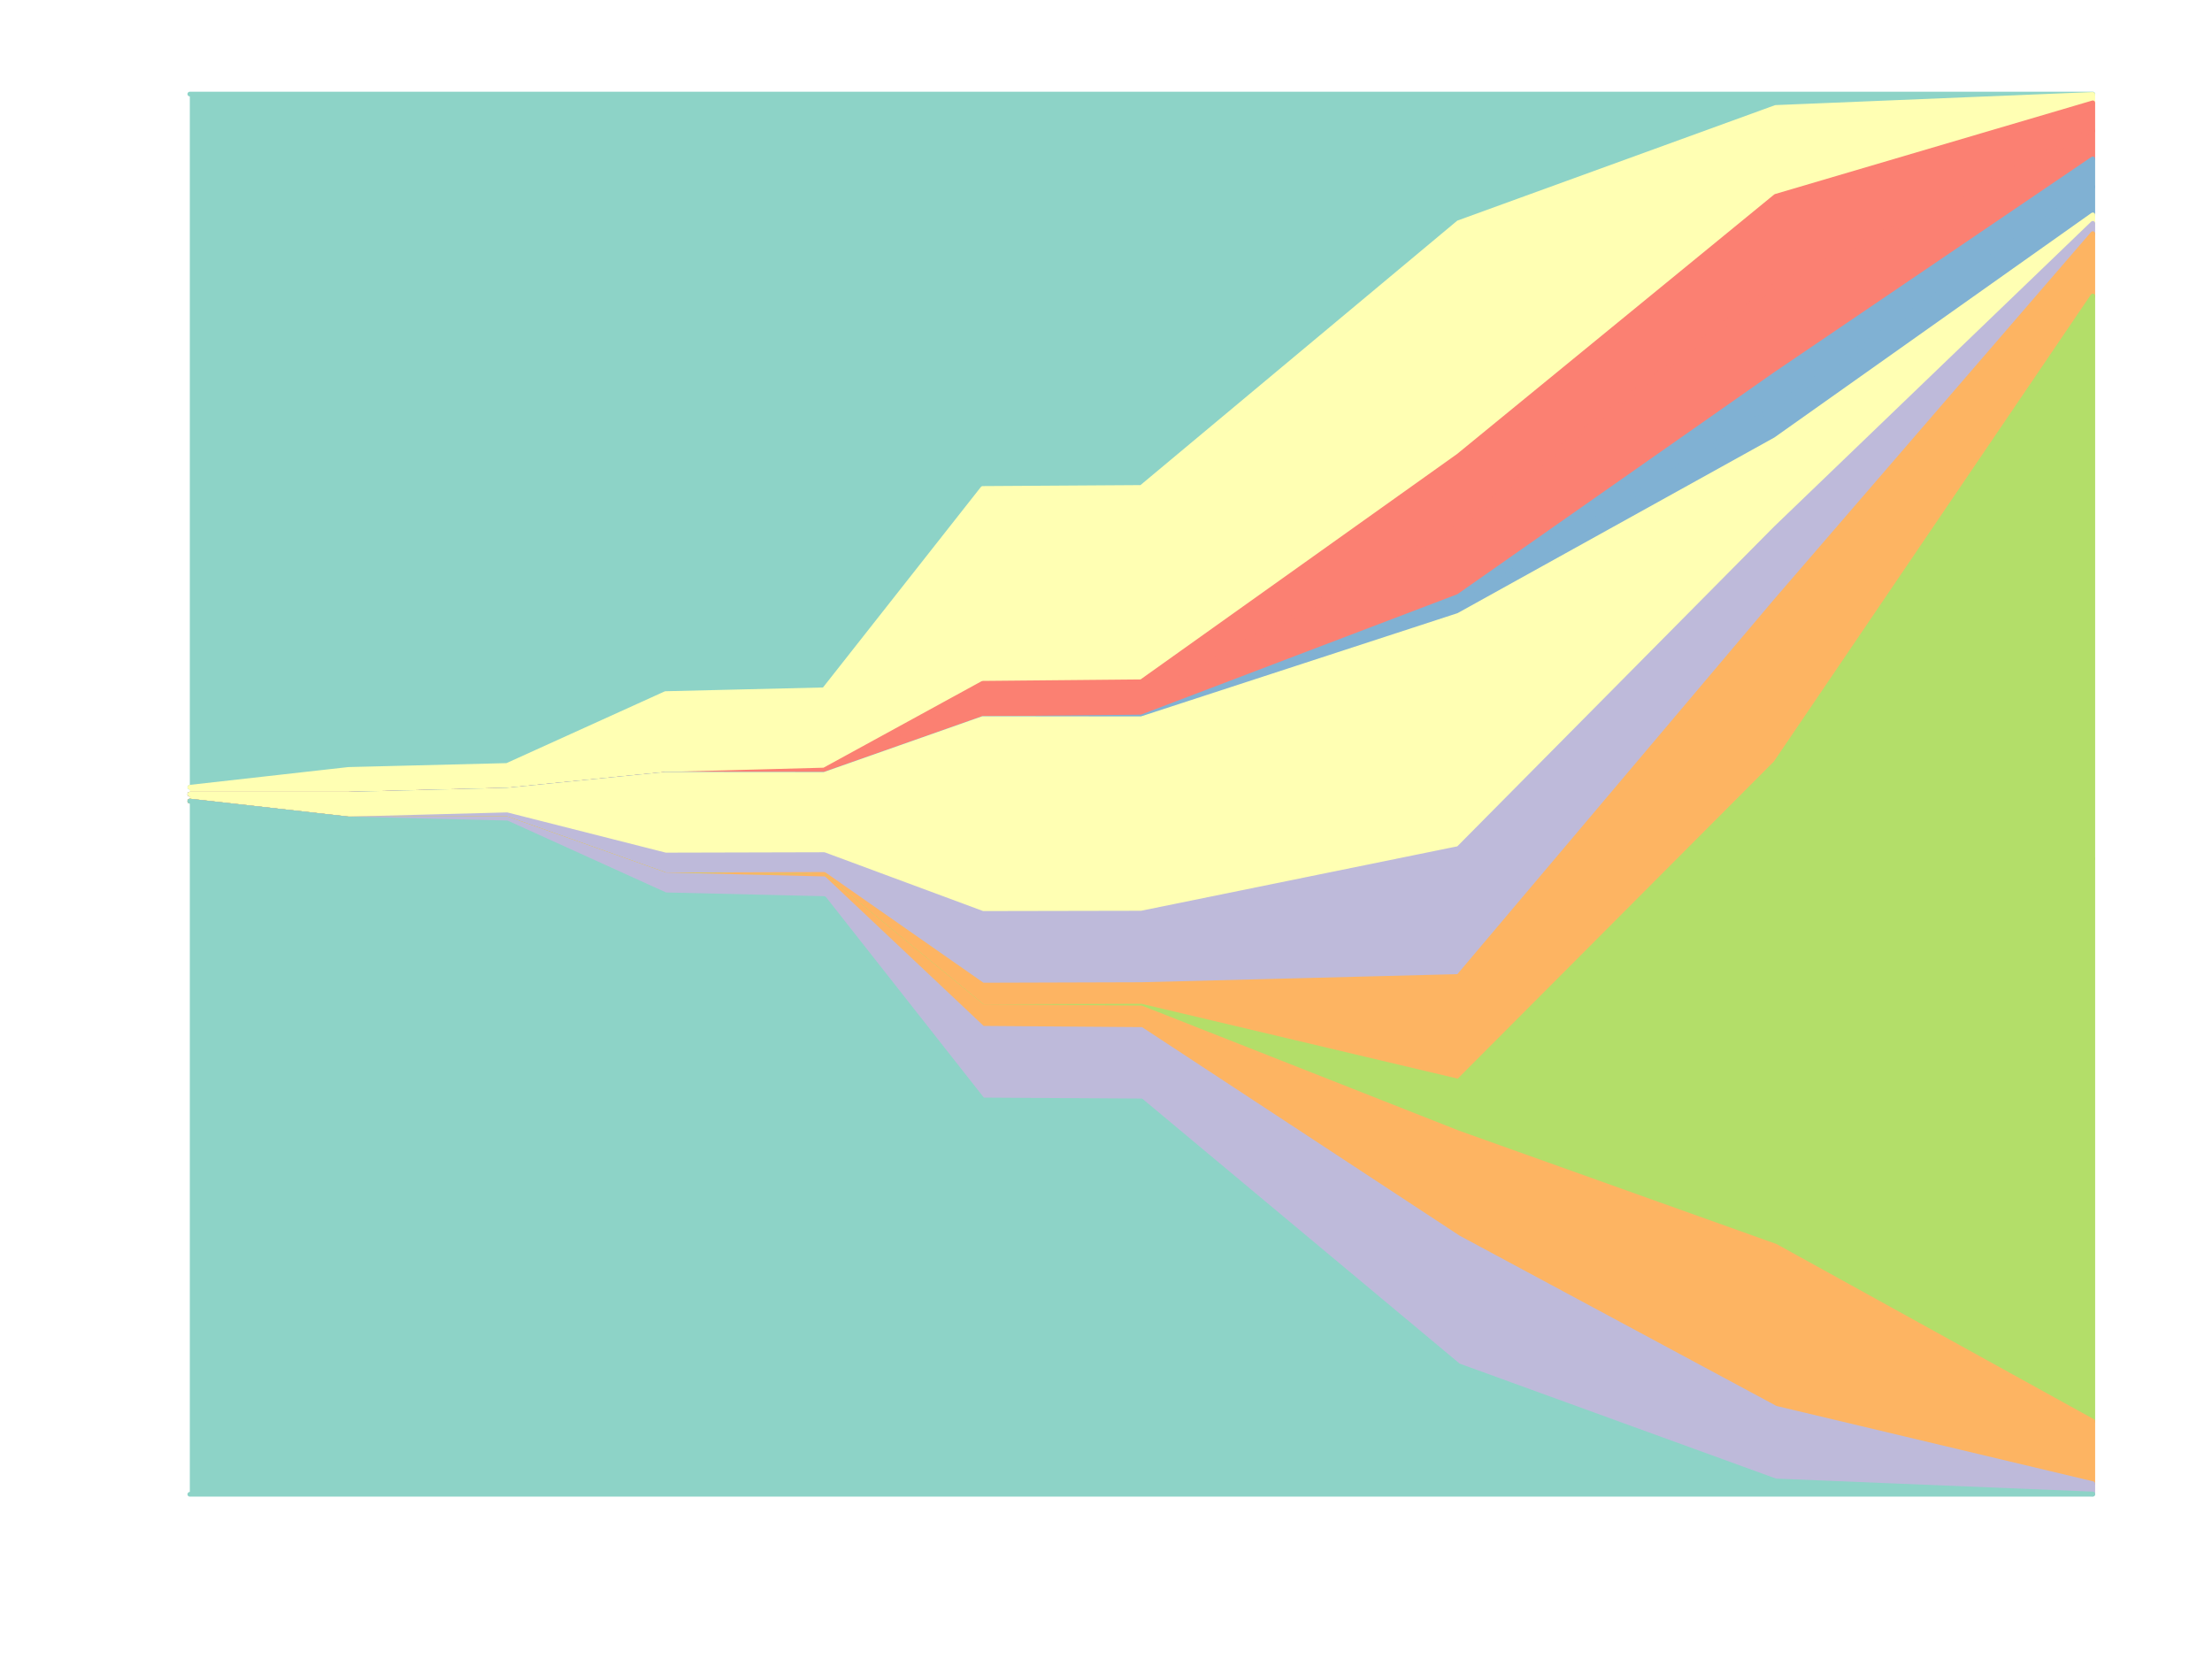
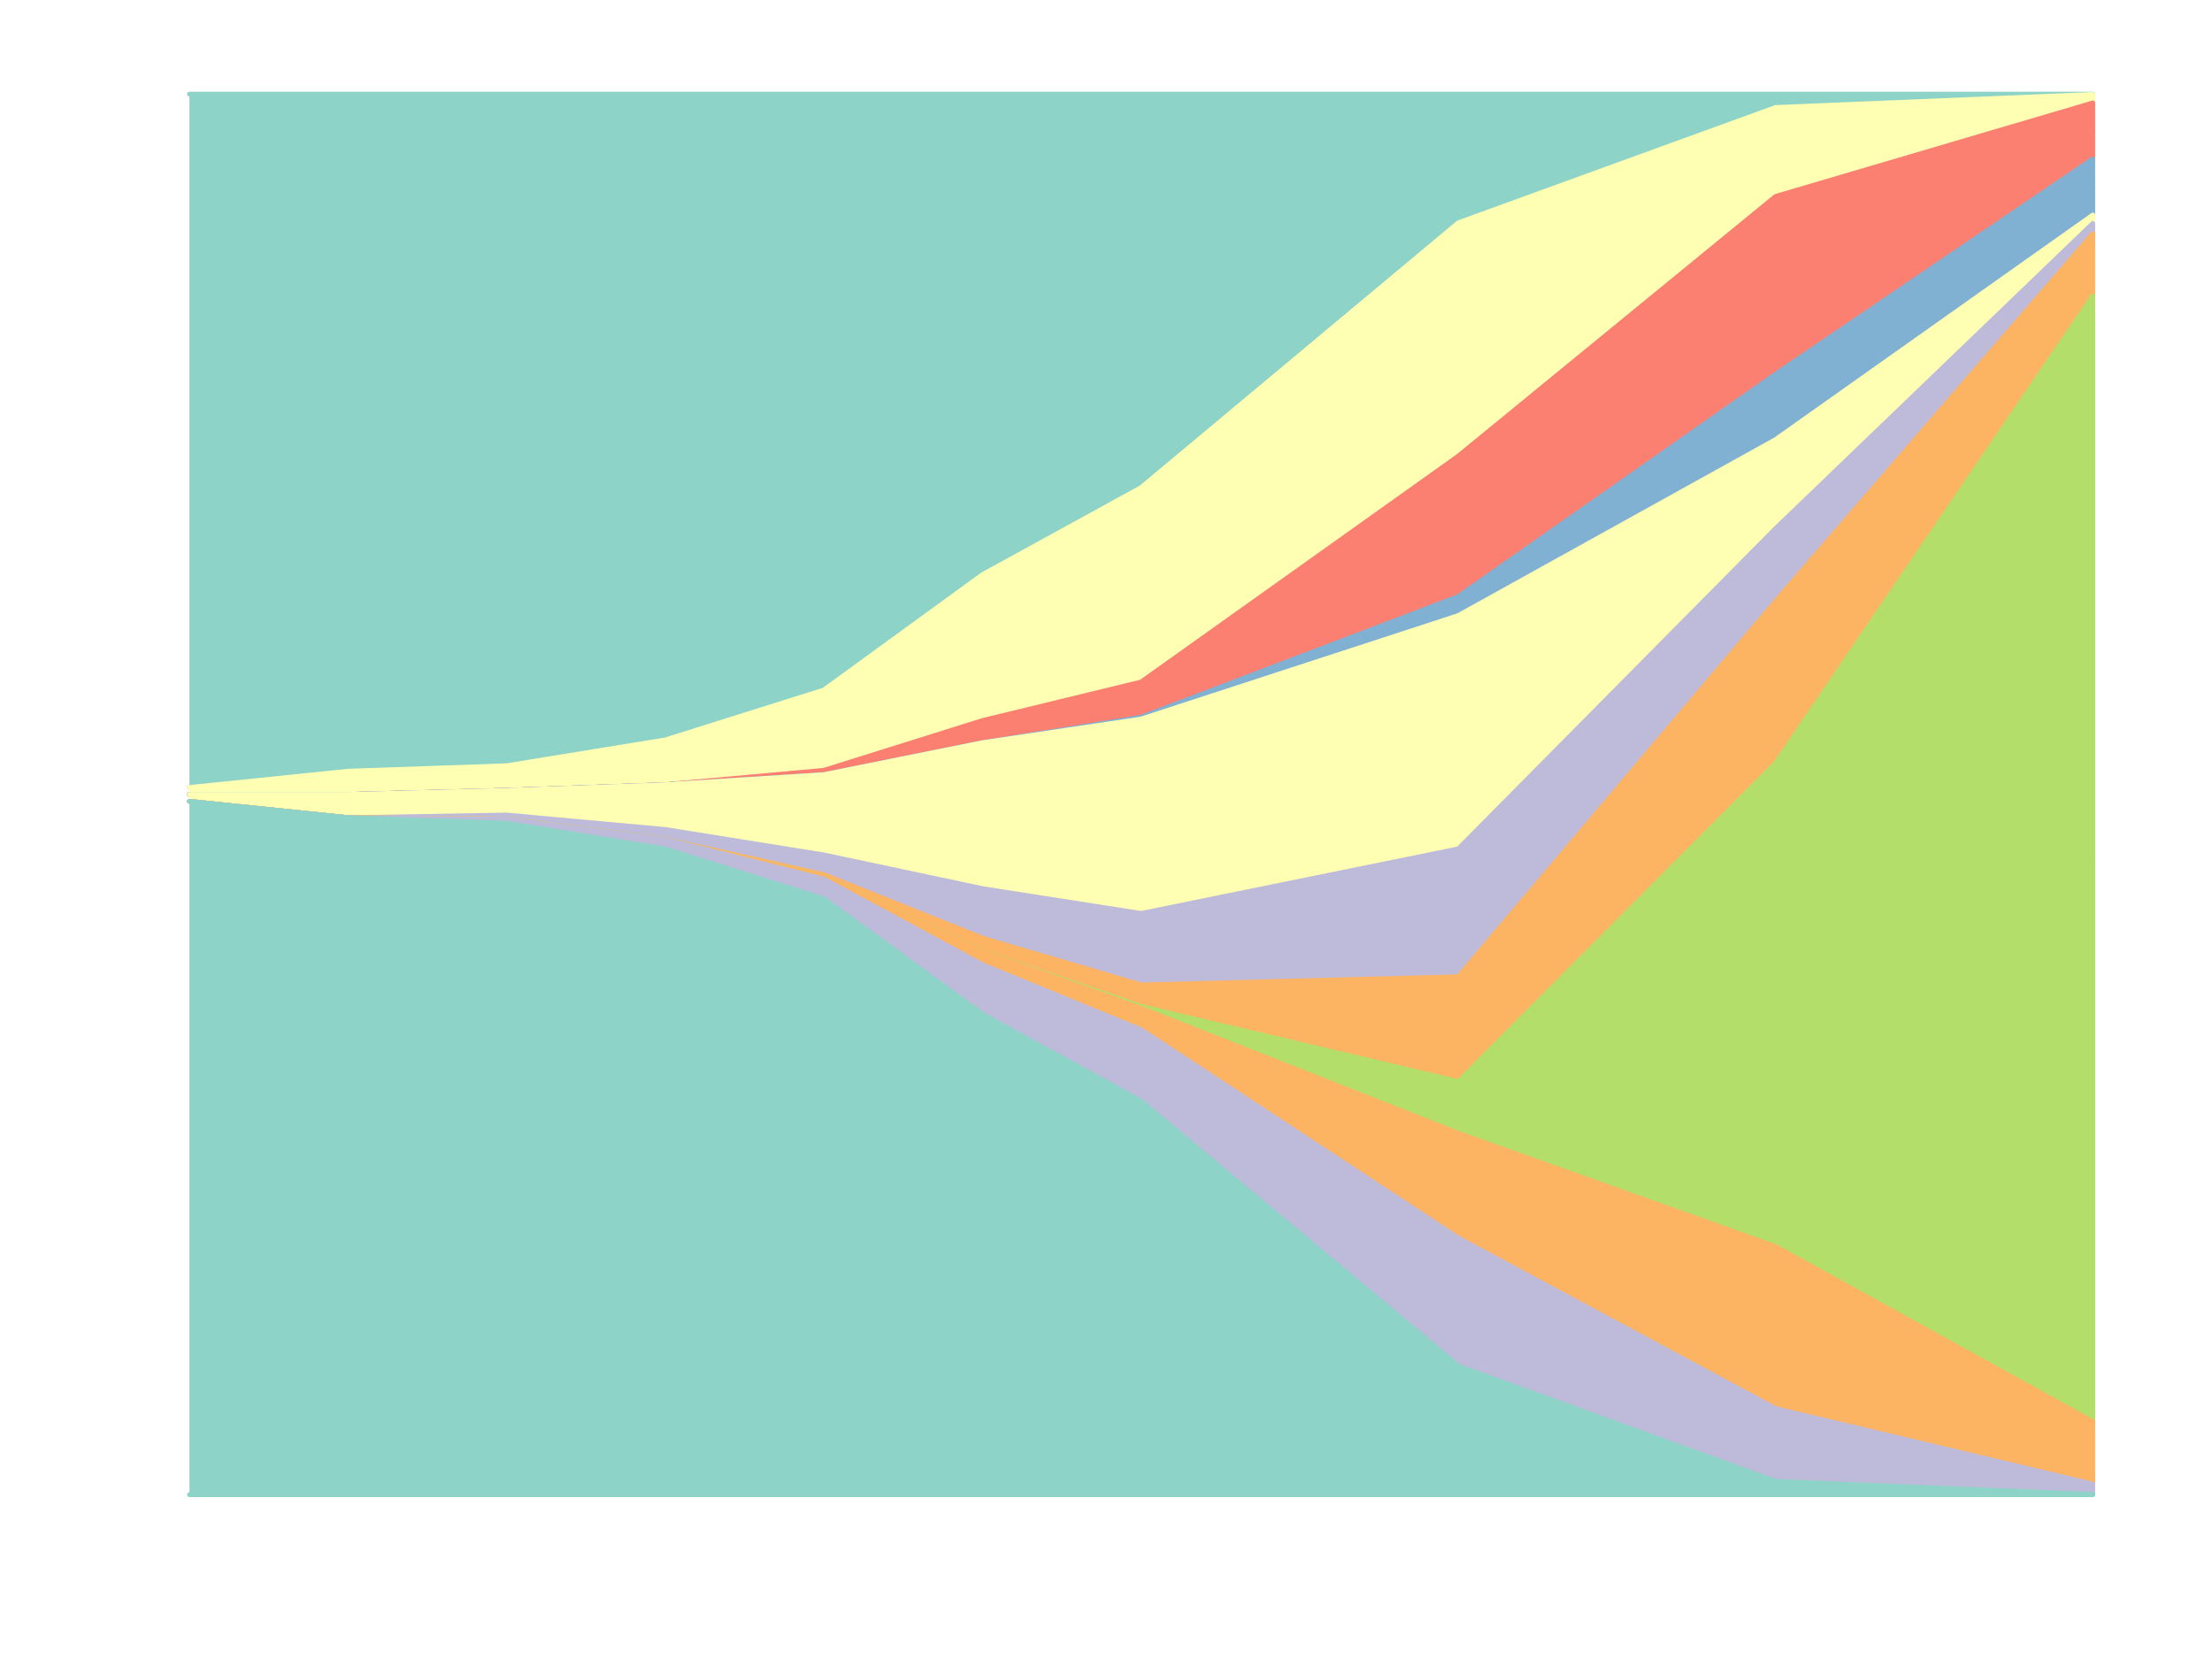
<svg xmlns="http://www.w3.org/2000/svg" viewBox="0 0 504.00 378.00">
  <defs>
    <style type="text/css">
    line, polyline, path, rect, circle {
      fill: none;
      stroke: #000000;
      stroke-linecap: round;
      stroke-linejoin: round;
      stroke-miterlimit: 10.00;
    }
  </style>
  </defs>
  <rect width="100%" height="100%" style="stroke: none; fill: none;" />
  <rect x="0.00" y="0.00" width="504.00" height="378.00" style="stroke-width: 1.07; stroke: none;" />
  <defs>
-     <clipPath id="cpMjEuNTczNnw0OTguNTIxfDM1Ni40MjZ8NS40Nzk0NQ==">
-       <rect x="21.57" y="5.48" width="476.95" height="350.95" />
+     <clipPath id="cpMjEuNDczOXw0OTguNTIxfDM1Ni41MjZ8NS40Nzk0NQ==">
+       <rect x="21.47" y="5.48" width="477.05" height="351.05" />
    </clipPath>
  </defs>
-   <polyline points="43.25,21.43 79.39,21.43 115.52,21.43 151.65,21.43 187.78,21.43 223.91,21.43 260.05,21.43 332.31,21.43 404.58,21.43 476.84,21.43 476.84,21.51 404.58,24.48 332.31,50.74 260.05,111.06 223.91,111.29 187.78,157.17 151.65,158.03 115.52,174.41 79.39,175.31 43.25,179.37 " style="stroke-width: 1.07; stroke: #8DD3C7; fill: #8DD3C7;" clip-path="url(#cpMjEuNTczNnw0OTguNTIxfDM1Ni40MjZ8NS40Nzk0NQ==)" />
-   <polyline points="43.25,179.37 79.39,175.31 115.52,174.41 151.65,158.03 187.78,157.17 223.91,111.29 260.05,111.06 332.31,50.74 404.58,24.48 476.84,21.51 476.84,23.43 404.58,44.73 332.31,103.87 260.05,155.34 223.91,155.68 187.78,175.45 151.65,176.42 115.52,180.03 79.39,180.95 43.25,180.95 " style="stroke-width: 1.07; stroke: #FFFFB3; fill: #FFFFB3;" clip-path="url(#cpMjEuNTczNnw0OTguNTIxfDM1Ni40MjZ8NS40Nzk0NQ==)" />
-   <polyline points="43.25,180.95 79.39,180.95 115.52,180.03 151.65,176.42 187.78,175.45 223.91,155.68 260.05,155.34 332.31,103.87 404.58,44.73 476.84,23.43 476.84,29.82 404.58,64.98 332.31,119.87 260.05,159.36 223.91,159.70 187.78,175.95 151.65,176.42 115.52,180.03 79.39,180.95 43.25,180.95 " style="stroke-width: 1.07; stroke: #FB8072; fill: #FB8072;" clip-path="url(#cpMjEuNTczNnw0OTguNTIxfDM1Ni40MjZ8NS40Nzk0NQ==)" />
-   <polyline points="43.25,180.95 79.39,180.95 115.52,180.03 151.65,176.42 187.78,175.95 223.91,159.70 260.05,159.36 332.31,119.87 404.58,64.98 476.84,29.82 476.84,36.20 404.58,85.23 332.31,135.87 260.05,163.37 223.91,163.73 187.78,176.45 151.65,176.42 115.52,180.03 79.39,180.95 43.25,180.95 " style="stroke-width: 1.07; stroke: #FB8072; fill: #FB8072;" clip-path="url(#cpMjEuNTczNnw0OTguNTIxfDM1Ni40MjZ8NS40Nzk0NQ==)" />
-   <polyline points="43.25,180.95 79.39,180.95 115.52,180.03 151.65,176.42 187.78,176.45 223.91,163.73 260.05,163.37 332.31,135.87 404.58,85.23 476.84,36.20 476.84,42.58 404.58,92.68 332.31,138.04 260.05,163.57 223.91,163.73 187.78,176.45 151.65,176.42 115.52,180.03 79.39,180.95 43.25,180.95 " style="stroke-width: 1.07; stroke: #80B1D3; fill: #80B1D3;" clip-path="url(#cpMjEuNTczNnw0OTguNTIxfDM1Ni40MjZ8NS40Nzk0NQ==)" />
-   <polyline points="43.25,180.95 79.39,180.95 115.52,180.03 151.65,176.42 187.78,176.45 223.91,163.73 260.05,163.57 332.31,138.04 404.58,92.68 476.84,42.58 476.84,48.96 404.58,100.13 332.31,140.20 260.05,163.77 223.91,163.73 187.78,176.45 151.65,176.42 115.52,180.03 79.39,180.95 43.25,180.95 " style="stroke-width: 1.07; stroke: #80B1D3; fill: #80B1D3;" clip-path="url(#cpMjEuNTczNnw0OTguNTIxfDM1Ni40MjZ8NS40Nzk0NQ==)" />
-   <polyline points="43.25,180.95 79.39,180.95 115.52,180.03 151.65,176.42 187.78,176.45 223.91,163.73 260.05,163.77 332.31,140.20 404.58,100.13 476.84,48.96 476.84,50.89 404.58,120.38 332.31,193.33 260.05,208.05 223.91,208.12 187.78,194.72 151.65,194.81 115.52,185.64 79.39,186.60 43.25,182.53 " style="stroke-width: 1.07; stroke: #FFFFB3; fill: #FFFFB3;" clip-path="url(#cpMjEuNTczNnw0OTguNTIxfDM1Ni40MjZ8NS40Nzk0NQ==)" />
-   <polyline points="43.25,182.53 79.39,186.60 115.52,185.64 151.65,194.81 187.78,194.72 223.91,208.12 260.05,208.05 332.31,193.33 404.58,120.38 476.84,50.89 476.84,53.23 404.58,136.96 332.31,222.49 260.05,224.34 223.91,224.45 187.78,199.23 151.65,199.34 115.52,186.57 79.39,186.60 43.25,182.53 " style="stroke-width: 1.07; stroke: #BEBADA; fill: #BEBADA;" clip-path="url(#cpMjEuNTczNnw0OTguNTIxfDM1Ni40MjZ8NS40Nzk0NQ==)" />
-   <polyline points="43.25,182.53 79.39,186.60 115.52,186.57 151.65,199.34 187.78,199.23 223.91,224.45 260.05,224.34 332.31,222.49 404.58,136.96 476.84,53.23 476.84,67.44 404.58,173.86 332.31,246.36 260.05,229.25 223.91,229.37 187.78,199.73 151.65,199.34 115.52,186.57 79.39,186.60 43.25,182.53 " style="stroke-width: 1.07; stroke: #FDB462; fill: #FDB462;" clip-path="url(#cpMjEuNTczNnw0OTguNTIxfDM1Ni40MjZ8NS40Nzk0NQ==)" />
-   <polyline points="43.25,182.53 79.39,186.60 115.52,186.57 151.65,199.34 187.78,199.73 223.91,229.37 260.05,229.25 332.31,246.36 404.58,173.86 476.84,67.44 476.84,195.64 404.58,228.90 332.31,252.25 260.05,229.45 223.91,229.37 187.78,199.73 151.65,199.34 115.52,186.57 79.39,186.60 43.25,182.53 " style="stroke-width: 1.07; stroke: #B3DE69; fill: #B3DE69;" clip-path="url(#cpMjEuNTczNnw0OTguNTIxfDM1Ni40MjZ8NS40Nzk0NQ==)" />
-   <polyline points="43.25,182.53 79.39,186.60 115.52,186.57 151.65,199.34 187.78,199.73 223.91,229.37 260.05,229.45 332.31,252.25 404.58,228.90 476.84,195.64 476.84,323.84 404.58,283.95 332.31,258.14 260.05,229.65 223.91,229.37 187.78,199.73 151.65,199.34 115.52,186.57 79.39,186.60 43.25,182.53 " style="stroke-width: 1.07; stroke: #B3DE69; fill: #B3DE69;" clip-path="url(#cpMjEuNTczNnw0OTguNTIxfDM1Ni40MjZ8NS40Nzk0NQ==)" />
-   <polyline points="43.25,182.53 79.39,186.60 115.52,186.57 151.65,199.34 187.78,199.73 223.91,229.37 260.05,229.65 332.31,258.14 404.58,283.95 476.84,323.84 476.84,338.05 404.58,320.85 332.31,282.01 260.05,234.56 223.91,234.29 187.78,200.23 151.65,199.34 115.52,186.57 79.39,186.60 43.25,182.53 " style="stroke-width: 1.07; stroke: #FDB462; fill: #FDB462;" clip-path="url(#cpMjEuNTczNnw0OTguNTIxfDM1Ni40MjZ8NS40Nzk0NQ==)" />
-   <polyline points="43.25,182.53 79.39,186.60 115.52,186.57 151.65,199.34 187.78,200.23 223.91,234.29 260.05,234.56 332.31,282.01 404.58,320.85 476.84,338.05 476.84,340.40 404.58,337.43 332.31,311.17 260.05,250.84 223.91,250.62 187.78,204.73 151.65,203.88 115.52,187.49 79.39,186.60 43.25,182.53 " style="stroke-width: 1.07; stroke: #BEBADA; fill: #BEBADA;" clip-path="url(#cpMjEuNTczNnw0OTguNTIxfDM1Ni40MjZ8NS40Nzk0NQ==)" />
-   <polyline points="43.25,182.53 79.39,186.60 115.52,187.49 151.65,203.88 187.78,204.73 223.91,250.62 260.05,250.84 332.31,311.17 404.58,337.43 476.84,340.40 476.84,340.47 404.58,340.47 332.31,340.47 260.05,340.47 223.91,340.47 187.78,340.47 151.65,340.47 115.52,340.47 79.39,340.47 43.25,340.47 " style="stroke-width: 1.07; stroke: #8DD3C7; fill: #8DD3C7;" clip-path="url(#cpMjEuNTczNnw0OTguNTIxfDM1Ni40MjZ8NS40Nzk0NQ==)" />
+   <polyline points="43.16,21.44 79.30,21.44 115.44,21.44 151.58,21.44 187.72,21.44 223.86,21.44 260.00,21.44 332.28,21.44 404.56,21.44 476.84,21.44 476.84,21.51 404.56,24.48 332.28,50.75 260.00,111.09 223.86,130.92 187.72,157.21 151.58,168.58 115.44,174.46 79.30,175.71 43.16,179.42 " style="stroke-width: 1.07; stroke: #8DD3C7; fill: #8DD3C7;" clip-path="url(#cpMjEuNDczOXw0OTguNTIxfDM1Ni41MjZ8NS40Nzk0NQ==)" />
+   <polyline points="43.16,179.42 79.30,175.71 115.44,174.46 151.58,168.58 187.72,157.21 223.86,130.92 260.00,111.09 332.28,50.75 404.56,24.48 476.84,21.51 476.84,23.44 404.56,44.74 332.28,103.90 260.00,155.38 223.86,164.16 187.72,175.50 151.58,178.78 115.44,180.07 79.30,181.00 43.16,181.00 " style="stroke-width: 1.07; stroke: #FFFFB3; fill: #FFFFB3;" clip-path="url(#cpMjEuNDczOXw0OTguNTIxfDM1Ni41MjZ8NS40Nzk0NQ==)" />
+   <polyline points="43.16,181.00 79.30,181.00 115.44,180.07 151.58,178.78 187.72,175.50 223.86,164.16 260.00,155.38 332.28,103.90 404.56,44.74 476.84,23.44 476.84,29.82 404.56,64.99 332.28,119.90 260.00,159.40 223.86,166.69 187.72,176.00 151.58,178.78 115.44,180.07 79.30,181.00 43.16,181.00 " style="stroke-width: 1.07; stroke: #FB8072; fill: #FB8072;" clip-path="url(#cpMjEuNDczOXw0OTguNTIxfDM1Ni41MjZ8NS40Nzk0NQ==)" />
+   <polyline points="43.16,181.00 79.30,181.00 115.44,180.07 151.58,178.78 187.72,176.00 223.86,166.69 260.00,159.40 332.28,119.90 404.56,64.99 476.84,29.82 476.84,36.21 404.56,85.25 332.28,135.91 260.00,163.42 223.86,169.21 187.72,176.49 151.58,178.78 115.44,180.07 79.30,181.00 43.16,181.00 " style="stroke-width: 1.07; stroke: #FB8072; fill: #FB8072;" clip-path="url(#cpMjEuNDczOXw0OTguNTIxfDM1Ni41MjZ8NS40Nzk0NQ==)" />
+   <polyline points="43.16,181.00 79.30,181.00 115.44,180.07 151.58,178.78 187.72,176.49 223.86,169.21 260.00,163.42 332.28,135.91 404.56,85.25 476.84,36.21 476.84,42.59 404.56,92.70 332.28,138.08 260.00,163.62 223.86,169.21 187.72,176.49 151.58,178.78 115.44,180.07 79.30,181.00 43.16,181.00 " style="stroke-width: 1.07; stroke: #80B1D3; fill: #80B1D3;" clip-path="url(#cpMjEuNDczOXw0OTguNTIxfDM1Ni41MjZ8NS40Nzk0NQ==)" />
+   <polyline points="43.16,181.00 79.30,181.00 115.44,180.07 151.58,178.78 187.72,176.49 223.86,169.21 260.00,163.62 332.28,138.08 404.56,92.70 476.84,42.59 476.84,48.98 404.56,100.15 332.28,140.24 260.00,163.82 223.86,169.21 187.72,176.49 151.58,178.78 115.44,180.07 79.30,181.00 43.16,181.00 " style="stroke-width: 1.07; stroke: #80B1D3; fill: #80B1D3;" clip-path="url(#cpMjEuNDczOXw0OTguNTIxfDM1Ni41MjZ8NS40Nzk0NQ==)" />
+   <polyline points="43.16,181.00 79.30,181.00 115.44,180.07 151.58,178.78 187.72,176.49 223.86,169.21 260.00,163.82 332.28,140.24 404.56,100.15 476.84,48.98 476.84,50.90 404.56,120.41 332.28,193.39 260.00,208.11 223.86,202.46 187.72,194.78 151.58,188.98 115.44,185.69 79.30,186.30 43.16,182.58 " style="stroke-width: 1.07; stroke: #FFFFB3; fill: #FFFFB3;" clip-path="url(#cpMjEuNDczOXw0OTguNTIxfDM1Ni41MjZ8NS40Nzk0NQ==)" />
+   <polyline points="43.16,182.58 79.30,186.30 115.44,185.69 151.58,188.98 187.72,194.78 223.86,202.46 260.00,208.11 332.28,193.39 404.56,120.41 476.84,50.90 476.84,53.25 404.56,137.00 332.28,222.55 260.00,224.40 223.86,213.74 187.72,199.28 151.58,191.20 115.44,186.62 79.30,186.30 43.16,182.58 " style="stroke-width: 1.07; stroke: #BEBADA; fill: #BEBADA;" clip-path="url(#cpMjEuNDczOXw0OTguNTIxfDM1Ni41MjZ8NS40Nzk0NQ==)" />
+   <polyline points="43.16,182.58 79.30,186.30 115.44,186.62 151.58,191.20 187.72,199.28 223.86,213.74 260.00,224.40 332.28,222.55 404.56,137.00 476.84,53.25 476.84,67.46 404.56,173.90 332.28,246.43 260.00,229.31 223.86,216.77 187.72,199.78 151.58,191.20 115.44,186.62 79.30,186.30 43.16,182.58 " style="stroke-width: 1.07; stroke: #FDB462; fill: #FDB462;" clip-path="url(#cpMjEuNDczOXw0OTguNTIxfDM1Ni41MjZ8NS40Nzk0NQ==)" />
+   <polyline points="43.16,182.58 79.30,186.30 115.44,186.62 151.58,191.20 187.72,199.78 223.86,216.77 260.00,229.31 332.28,246.43 404.56,173.90 476.84,67.46 476.84,195.69 404.56,228.97 332.28,252.32 260.00,229.51 223.86,216.77 187.72,199.78 151.58,191.20 115.44,186.62 79.30,186.30 43.16,182.58 " style="stroke-width: 1.07; stroke: #B3DE69; fill: #B3DE69;" clip-path="url(#cpMjEuNDczOXw0OTguNTIxfDM1Ni41MjZ8NS40Nzk0NQ==)" />
+   <polyline points="43.16,182.58 79.30,186.30 115.44,186.62 151.58,191.20 187.72,199.78 223.86,216.77 260.00,229.51 332.28,252.32 404.56,228.97 476.84,195.69 476.84,323.93 404.56,284.03 332.28,258.21 260.00,229.71 223.86,216.77 187.72,199.78 151.58,191.20 115.44,186.62 79.30,186.30 43.16,182.58 " style="stroke-width: 1.07; stroke: #B3DE69; fill: #B3DE69;" clip-path="url(#cpMjEuNDczOXw0OTguNTIxfDM1Ni41MjZ8NS40Nzk0NQ==)" />
+   <polyline points="43.16,182.58 79.30,186.30 115.44,186.62 151.58,191.20 187.72,199.78 223.86,216.77 260.00,229.71 332.28,258.21 404.56,284.03 476.84,323.93 476.84,338.14 404.56,320.94 332.28,282.09 260.00,234.62 223.86,219.80 187.72,200.28 151.58,191.20 115.44,186.62 79.30,186.30 43.16,182.58 " style="stroke-width: 1.07; stroke: #FDB462; fill: #FDB462;" clip-path="url(#cpMjEuNDczOXw0OTguNTIxfDM1Ni41MjZ8NS40Nzk0NQ==)" />
+   <polyline points="43.16,182.58 79.30,186.30 115.44,186.62 151.58,191.20 187.72,200.28 223.86,219.80 260.00,234.62 332.28,282.09 404.56,320.94 476.84,338.14 476.84,340.49 404.56,337.52 332.28,311.25 260.00,250.91 223.86,231.09 187.72,204.79 151.58,193.42 115.44,187.55 79.30,186.30 43.16,182.58 " style="stroke-width: 1.07; stroke: #BEBADA; fill: #BEBADA;" clip-path="url(#cpMjEuNDczOXw0OTguNTIxfDM1Ni41MjZ8NS40Nzk0NQ==)" />
+   <polyline points="43.16,182.58 79.30,186.30 115.44,187.55 151.58,193.42 187.72,204.79 223.86,231.09 260.00,250.91 332.28,311.25 404.56,337.52 476.84,340.49 476.84,340.57 404.56,340.57 332.28,340.57 260.00,340.57 223.86,340.57 187.72,340.57 151.58,340.57 115.44,340.57 79.30,340.57 43.16,340.57 " style="stroke-width: 1.07; stroke: #8DD3C7; fill: #8DD3C7;" clip-path="url(#cpMjEuNDczOXw0OTguNTIxfDM1Ni41MjZ8NS40Nzk0NQ==)" />
  <defs>
    <clipPath id="cpMHw1MDR8Mzc4fDA=">
      <rect x="0.00" y="0.00" width="504.00" height="378.00" />
    </clipPath>
  </defs>
</svg>
